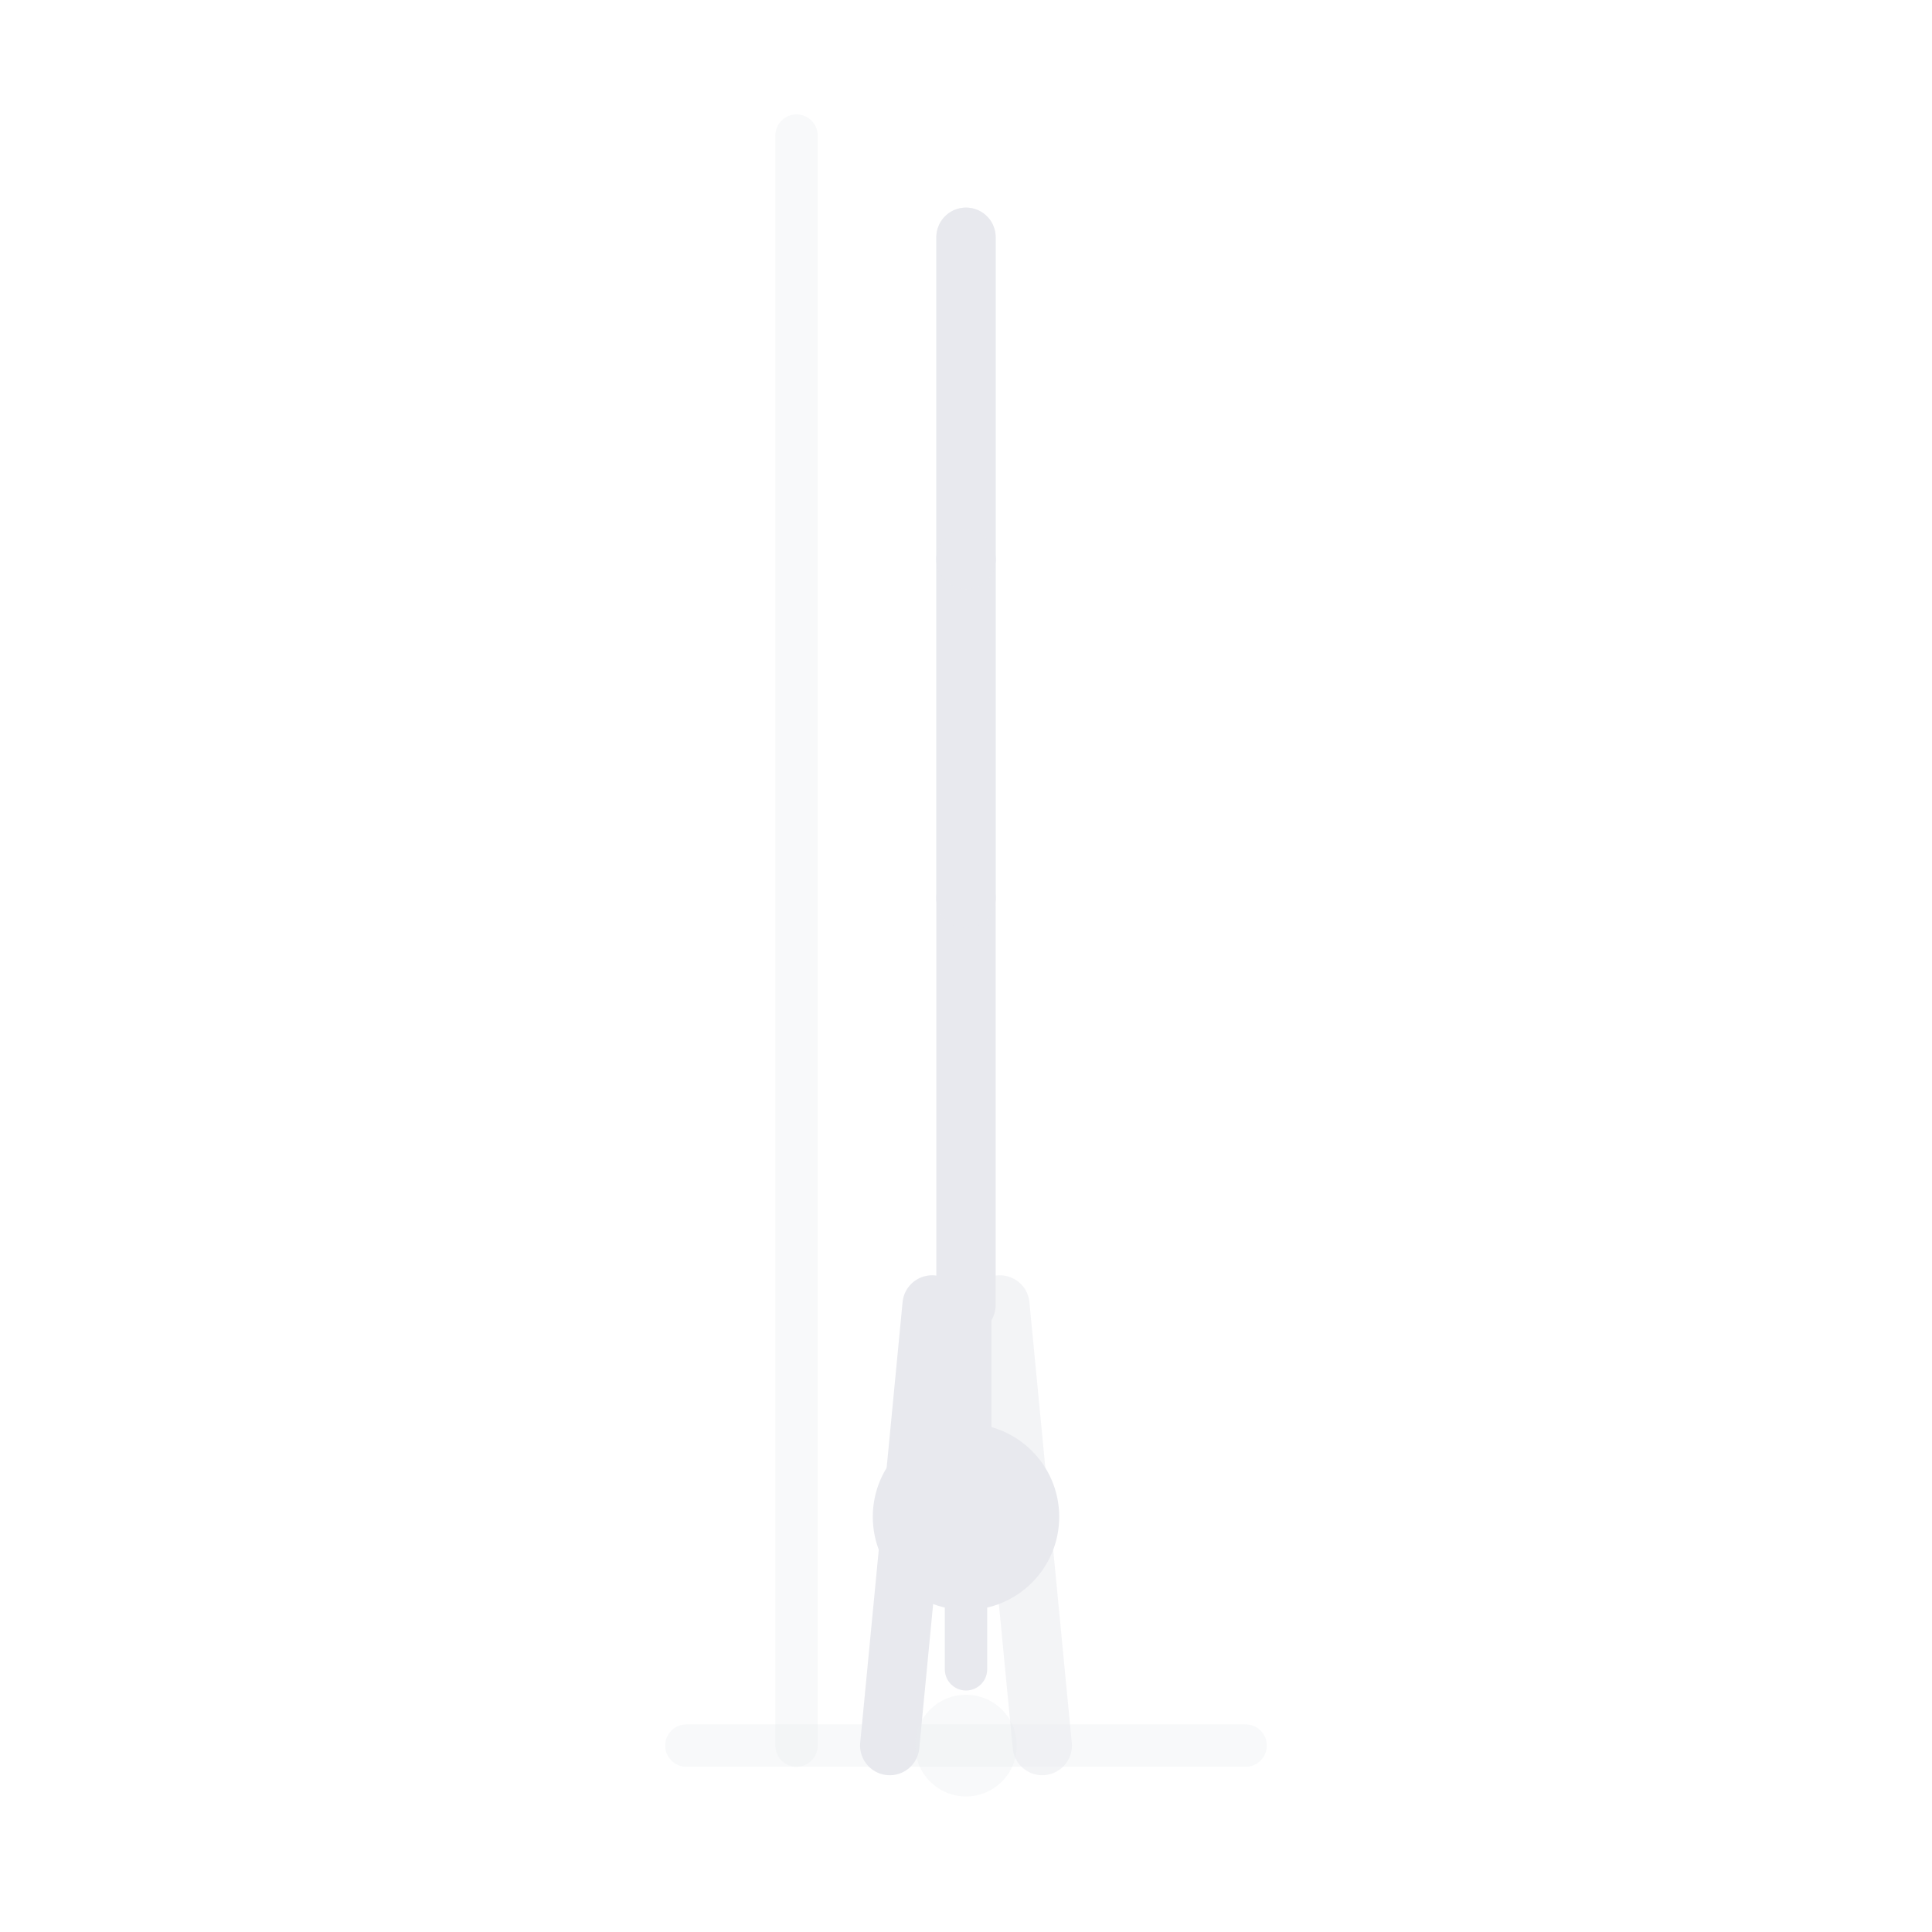
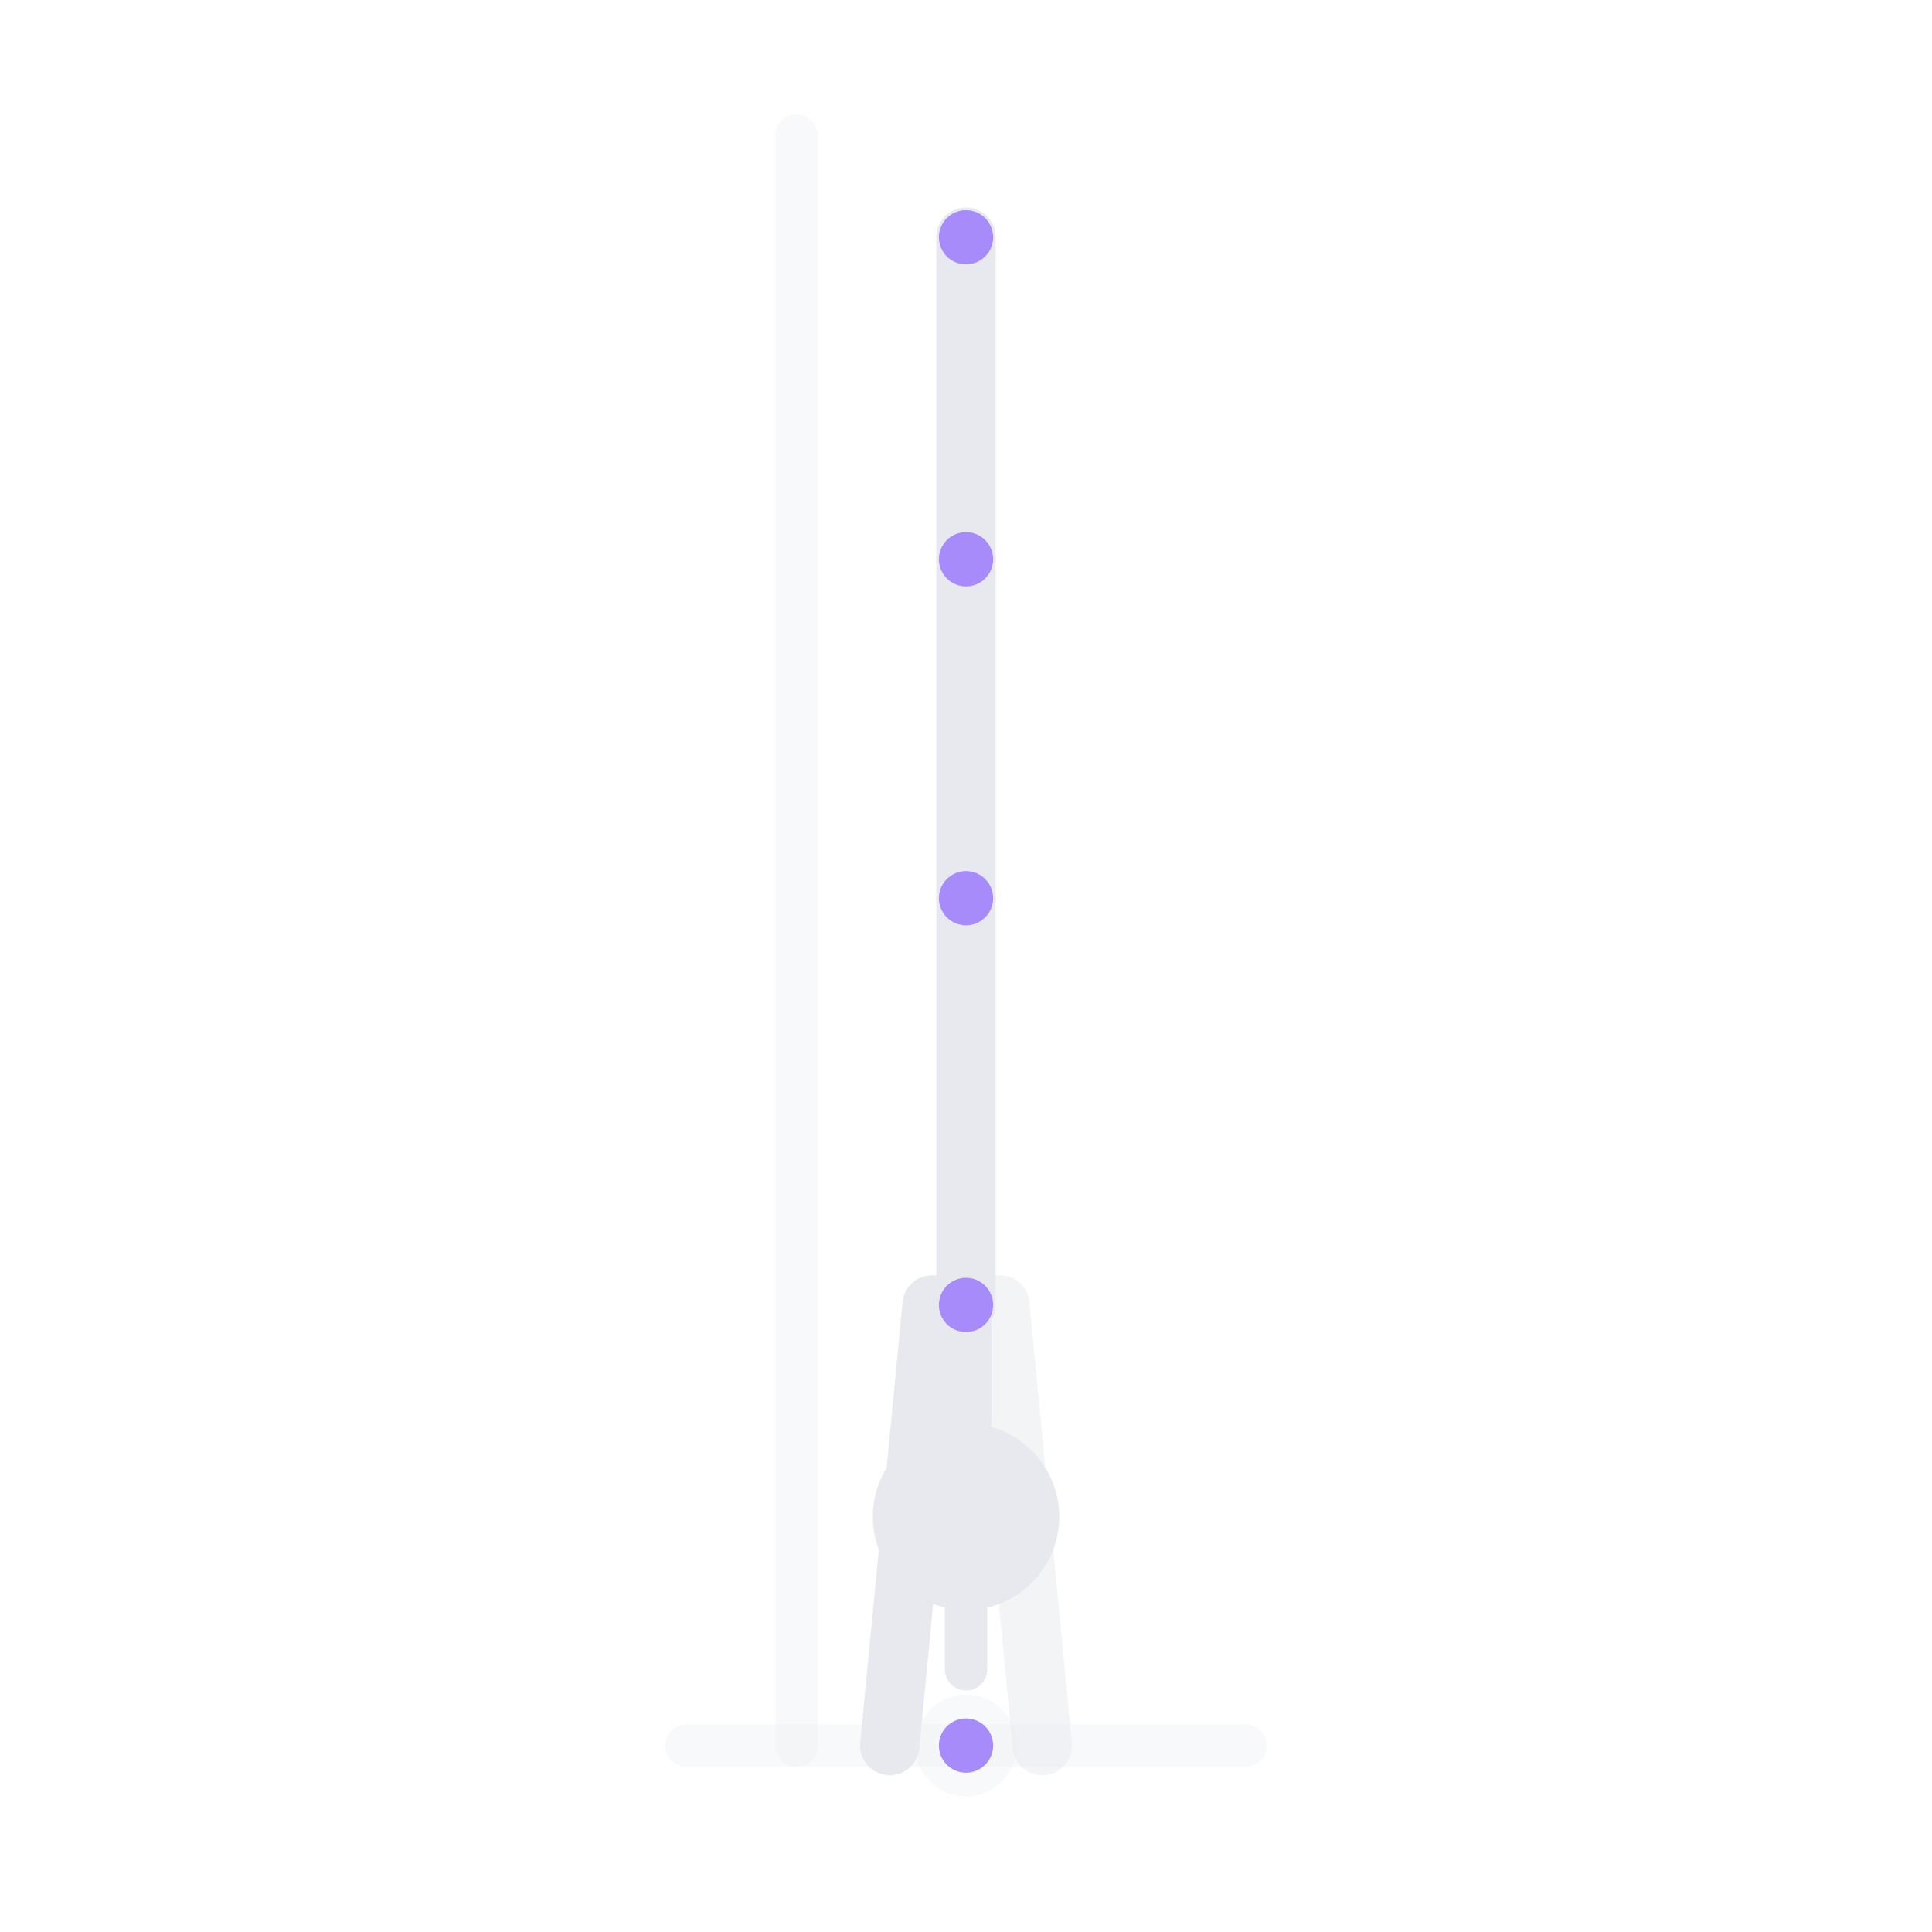
<svg xmlns="http://www.w3.org/2000/svg" viewBox="6 4 228 228" preserveAspectRatio="xMidYMid meet" role="img" aria-label="Parada de manos de frente a la pared">
  <line x1="87.0" y1="210.0" x2="153.0" y2="210.0" stroke="rgba(232,233,238,.3)" stroke-width="5" stroke-linecap="round" opacity="1.0" />
  <line x1="100.0" y1="210.0" x2="100.0" y2="20.0" stroke="rgba(232,233,238,.3)" stroke-width="5" stroke-linecap="round" opacity="1.0" />
  <line x1="111.0" y1="210.0" x2="116.0" y2="158.0" stroke="#e8e9ee" stroke-width="7" stroke-linecap="round" opacity="1.0" />
  <line x1="129.0" y1="210.0" x2="124.0" y2="158.0" stroke="#e8e9ee" stroke-width="7" stroke-linecap="round" opacity="0.5" />
  <circle cx="120.0" cy="210.0" r="6" fill="rgba(232,233,238,.3)" />
  <g>
    <animateTransform attributeName="transform" type="rotate" values="-1.5 120 158;1.5 120 158;-1.5 120 158" keyTimes="0.00;0.50;1.00" dur="5s" repeatCount="indefinite" calcMode="spline" keySplines="0.4 0 0.6 1;0.4 0 0.6 1" />
    <line x1="120.0" y1="158.0" x2="120.0" y2="110.0" stroke="#e8e9ee" stroke-width="7" stroke-linecap="round" opacity="1.0" />
    <line x1="120.0" y1="158.0" x2="120.0" y2="174.0" stroke="#e8e9ee" stroke-width="6" stroke-linecap="round" opacity="1.0" />
    <circle cx="120.0" cy="183.0" r="11" fill="#e8e9ee" />
    <line x1="120.0" y1="183.0" x2="120.0" y2="201.0" stroke="#e8e9ee" stroke-width="5" stroke-linecap="round" opacity="1.0" />
+     <line x1="120.0" y1="110.0" x2="120.0" y2="70.0" stroke="#e8e9ee" stroke-width="7" stroke-linecap="round" opacity="0.5" />
+     <line x1="120.0" y1="70.0" x2="120.0" y2="32.0" stroke="#e8e9ee" stroke-width="7" stroke-linecap="round" opacity="0.5" />
    <line x1="120.0" y1="110.0" x2="120.0" y2="70.0" stroke="#e8e9ee" stroke-width="7" stroke-linecap="round" opacity="1.0" />
    <line x1="120.0" y1="70.0" x2="120.0" y2="32.0" stroke="#e8e9ee" stroke-width="7" stroke-linecap="round" opacity="1.0" />
-     <line x1="120.0" y1="110.0" x2="120.0" y2="70.0" stroke="#e8e9ee" stroke-width="7" stroke-linecap="round" opacity="0.5" />
-     <line x1="120.0" y1="70.0" x2="120.0" y2="32.0" stroke="#e8e9ee" stroke-width="7" stroke-linecap="round" opacity="0.5" />
+     <circle cx="120.0" cy="158.0" r="3.2" fill="#a78bfa" data-j="shoulder" />
+     <circle cx="120.0" cy="110.0" r="3.2" fill="#a78bfa" data-j="hip" />
+     <circle cx="120.0" cy="70.0" r="3.2" fill="#a78bfa" data-j="knee" />
+     <circle cx="120.0" cy="32.0" r="3.2" fill="#a78bfa" data-j="foot" />
  </g>
+   <circle cx="120.0" cy="210.0" r="3.2" fill="#a78bfa" data-j="hand" />
</svg>
